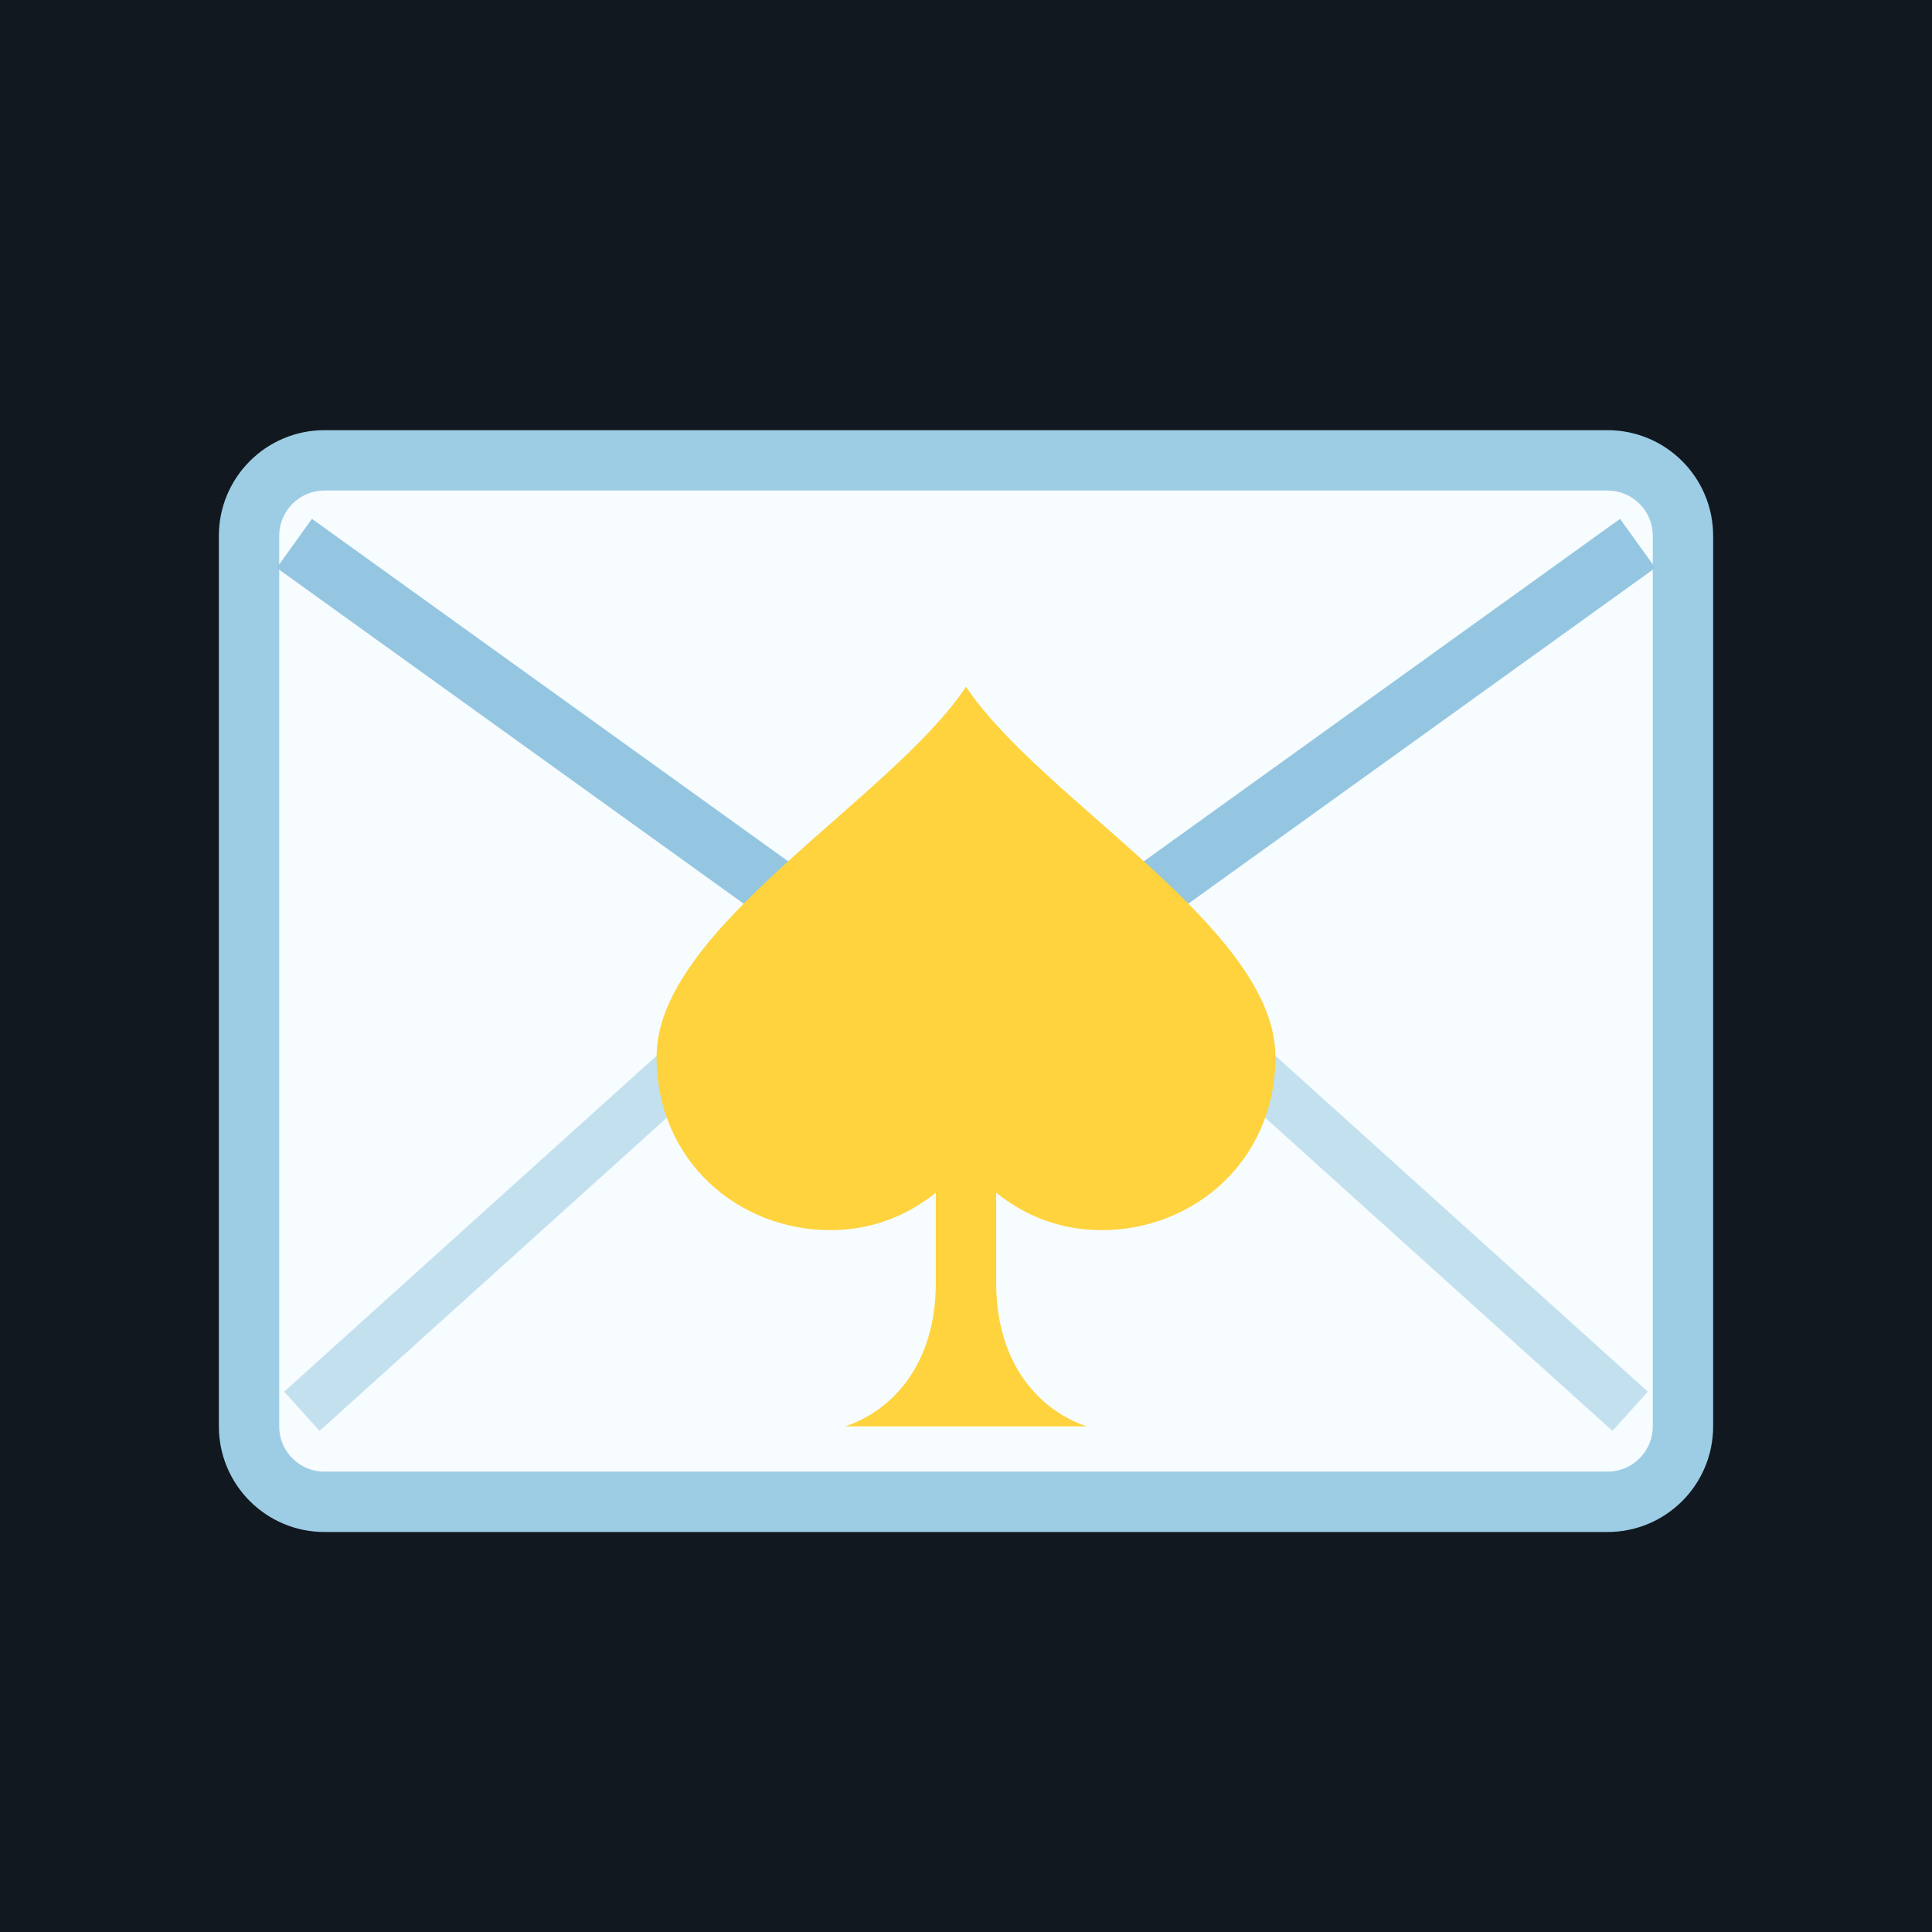
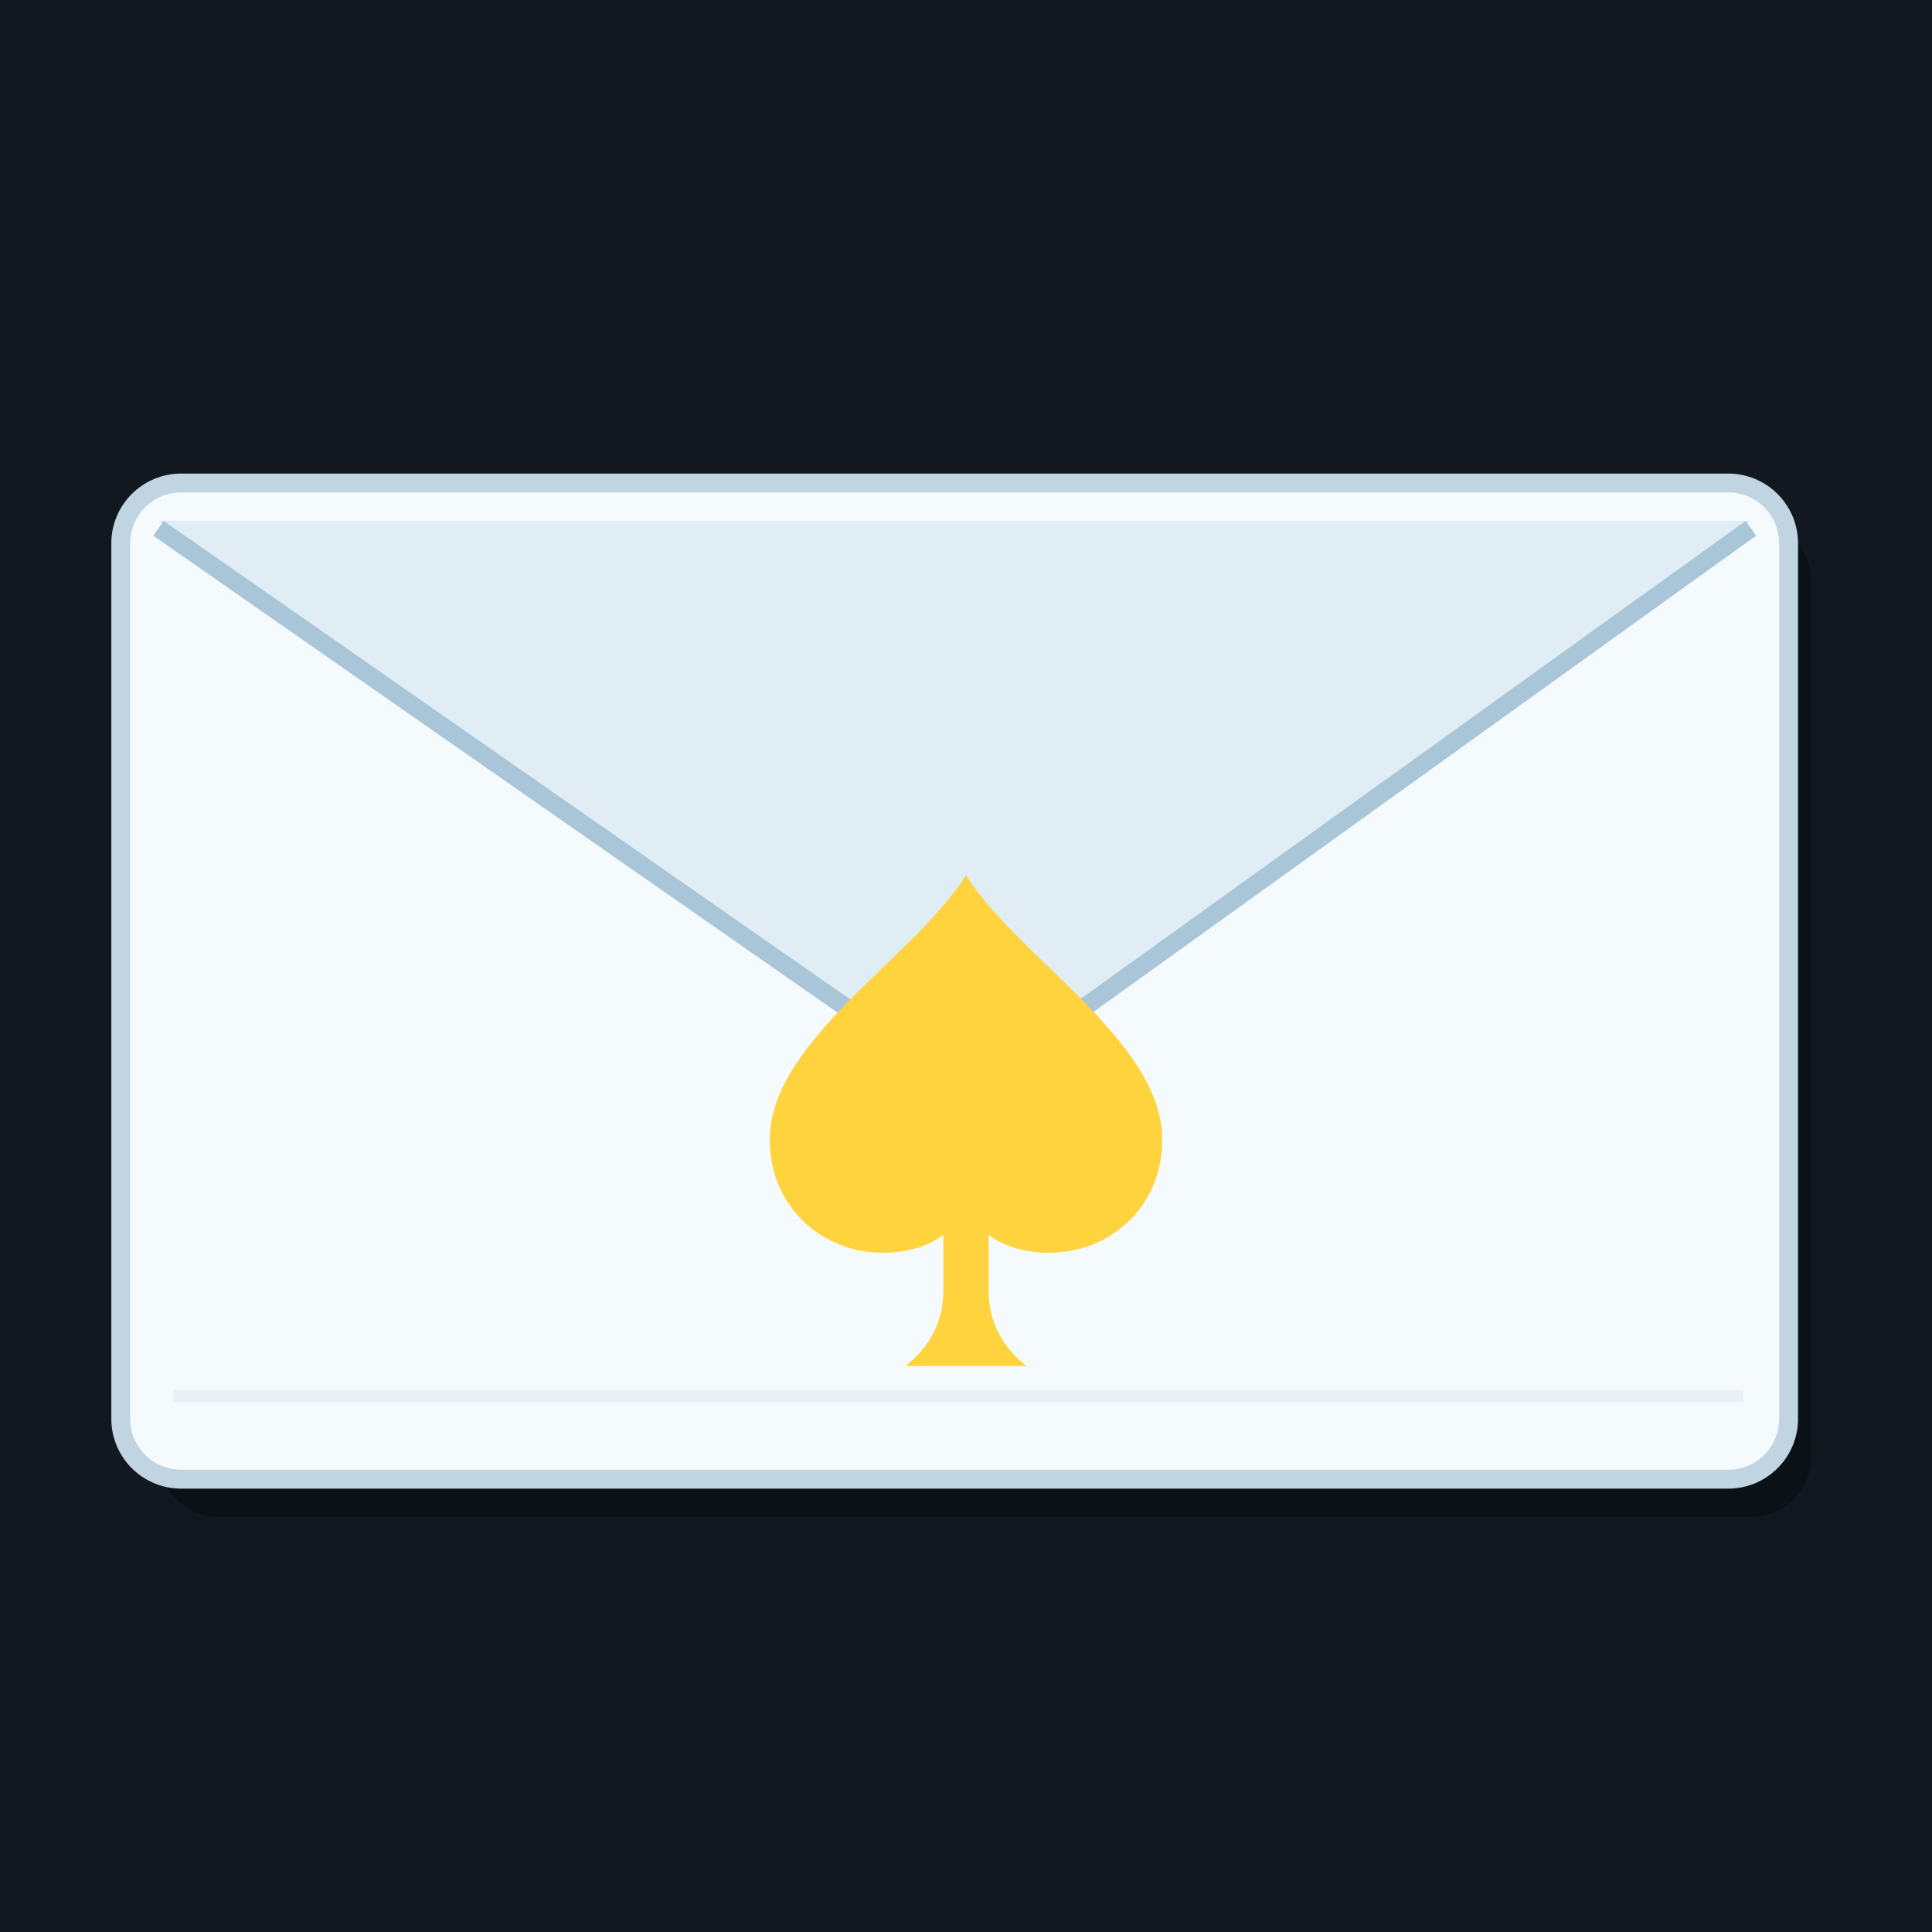
<svg xmlns="http://www.w3.org/2000/svg" version="1.2" baseProfile="tiny-ps" width="256px" height="256px" viewBox="0 0 256 256">
-   <rect x="0" y="0" width="256" height="256" fill="#121820" />
-   <rect x="33" y="61" width="190" height="138" rx="10" ry="10" fill="#F7FCFF" stroke="#9DCDE5" stroke-width="8" />
-   <path d="M39 72 L128 136 L217 72" fill="none" stroke="#94C6E1" stroke-width="8" stroke-linejoin="round" />
-   <path d="M40 187 L91 141 M216 187 L165 141" fill="none" stroke="#C3E0EF" stroke-width="7" stroke-linejoin="round" />
-   <path d="M128 91 C118 106 87 123 87 140 C87 154 98 163 110 163 C118 163 124 159 128 154 C132 159 138 163 146 163 C158 163 169 154 169 140 C169 123 138 106 128 91 Z" fill="#FFD33D" />
-   <path d="M124 148 L124 170 C124 181 118 187 112 189 L144 189 C138 187 132 181 132 170 L132 148 Z" fill="#FFD33D" />
+   <rect width="256" height="256" fill="#121820" />
+   <rect x="21" y="69" width="219" height="132" rx="8" fill="#0A1117" />
+   <rect x="16" y="64" width="221" height="132" rx="8" fill="#F5FAFD" stroke="#C0D5E1" stroke-width="2.5" />
+   <path d="M21 69 L120 139 Q128 146 136 139 L232 69 Z" fill="#E0EDF5" />
+   <path d="M21 70 L120 139 Q128 146 136 139 L232 70" fill="none" stroke="#A9C6D8" stroke-width="2.4" stroke-linejoin="round" />
+   <path d="M23 185 L231 185" fill="none" stroke="#E7F1F6" stroke-width="1.6" />
+   <path d="M128 116 C121 127 102 138 102 151 C102 160 109 166 117 166 C122 166 126 164 128 160 C130 164 134 166 139 166 C147 166 154 160 154 151 C154 138 135 127 128 116 Z" fill="#FFD33D" />
+   <path d="M125 158 L125 171 Q125 177 120 181 L136 181 Q131 177 131 171 L131 158 Z" fill="#FFD33D" />
</svg>
